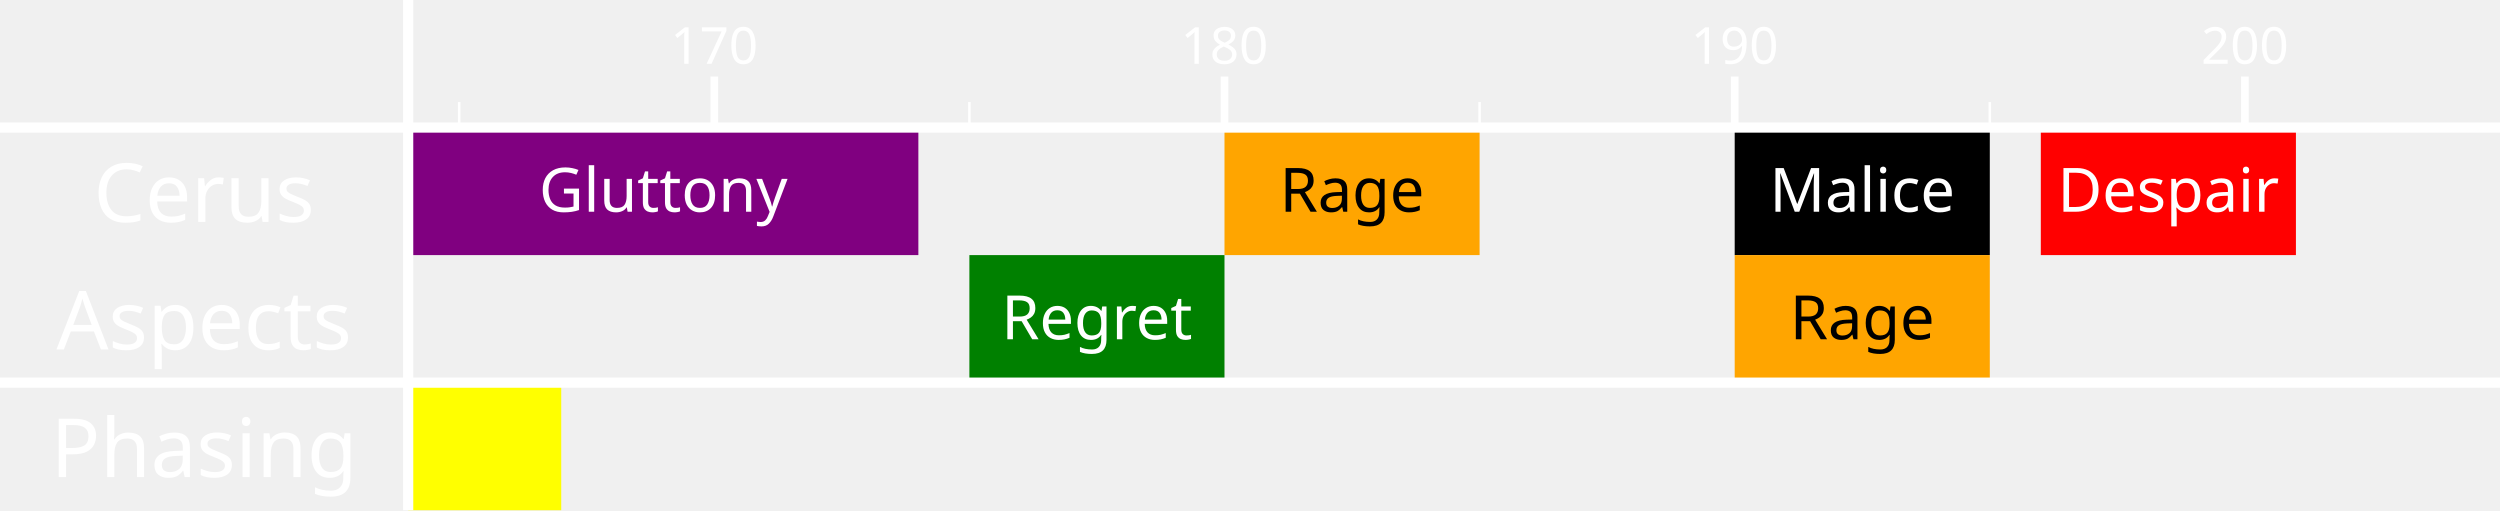
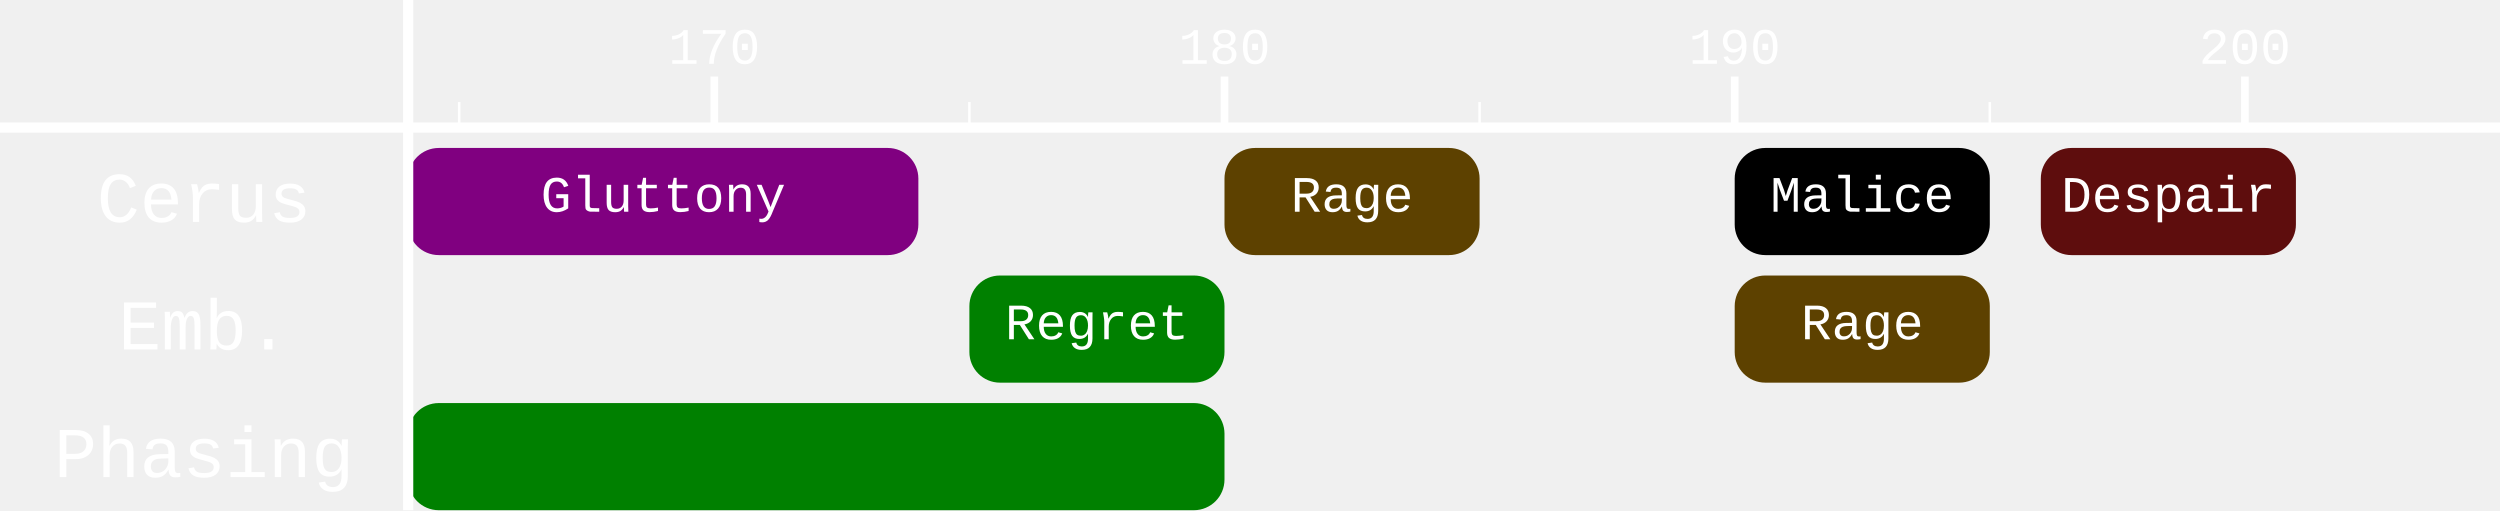
<svg xmlns="http://www.w3.org/2000/svg" width="490" height="100" viewBox="0 0 490 100">
  <defs>
</defs>
-   <text x="40.0" y="43.5" font-size="16" fill="white" style="font-family:Segoe UI;text-anchor:middle">Cerus</text>
-   <rect x="80" y="25" width="100" height="25" fill="purple" />
-   <text x="130.0" y="41.5" font-size="12" fill="white" style="font-family:Segoe UI;text-anchor:middle">Gluttony</text>
-   <rect x="240" y="25" width="50" height="25" fill="orange" />
-   <text x="265.0" y="41.5" font-size="12" fill="black" style="font-family:Segoe UI;text-anchor:middle">Rage</text>
-   <rect x="340" y="25" width="50" height="25" fill="black" />
-   <text x="365.0" y="41.5" font-size="12" fill="white" style="font-family:Segoe UI;text-anchor:middle">Malice</text>
-   <rect x="400" y="25" width="50" height="25" fill="red" />
-   <text x="425.0" y="41.5" font-size="12" fill="white" style="font-family:Segoe UI;text-anchor:middle">Despair</text>
-   <text x="40.0" y="68.5" font-size="16" fill="white" style="font-family:Segoe UI;text-anchor:middle">Aspects</text>
-   <rect x="190" y="50" width="50" height="25" fill="green" />
-   <text x="215.0" y="66.5" font-size="12" fill="white" style="font-family:Segoe UI;text-anchor:middle">Regret</text>
-   <rect x="340" y="50" width="50" height="25" fill="orange" />
-   <text x="365.0" y="66.5" font-size="12" fill="black" style="font-family:Segoe UI;text-anchor:middle">Rage</text>
-   <text x="40.0" y="93.5" font-size="16" fill="white" style="font-family:Segoe UI;text-anchor:middle">Phasing</text>
-   <rect x="80" y="75" width="30" height="25" fill="yellow" />
-   <text x="440.0" y="91.5" font-size="12" />
+   <text x="40.0" y="43.5" font-size="14" fill="white" style="font-family:Courier New, monospace;text-anchor:middle">Cerus</text>
+   <rect x="80" y="29" width="100" height="21" fill="purple" rx="6" ry="6" />
+   <text x="130.0" y="41.5" font-size="10" fill="white" style="font-family: Courier New, monospace;text-anchor:middle">Gluttony</text>
+   <rect x="240" y="29" width="50" height="21" fill="#5d4100" rx="6" ry="6" />
+   <text x="265.0" y="41.5" font-size="10" fill="white" style="font-family: Courier New, monospace;text-anchor:middle">Rage</text>
+   <rect x="340" y="29" width="50" height="21" fill="black" rx="6" ry="6" />
+   <text x="365.0" y="41.5" font-size="10" fill="white" style="font-family: Courier New, monospace;text-anchor:middle">Malice</text>
+   <rect x="400" y="29" width="50" height="21" fill="#5e0d0d" rx="6" ry="6" />
+   <text x="425.0" y="41.5" font-size="10" fill="white" style="font-family: Courier New, monospace;text-anchor:middle">Despair</text>
+   <text x="40.0" y="68.5" font-size="14" fill="white" style="font-family:Courier New, monospace;text-anchor:middle">Emb.</text>
+   <rect x="190" y="54" width="50" height="21" fill="green" rx="6" ry="6" />
+   <text x="215.0" y="66.5" font-size="10" fill="white" style="font-family: Courier New, monospace;text-anchor:middle">Regret</text>
+   <rect x="340" y="54" width="50" height="21" fill="#5d4100" rx="6" ry="6" />
+   <text x="365.0" y="66.5" font-size="10" fill="white" style="font-family: Courier New, monospace;text-anchor:middle">Rage</text>
+   <text x="40.0" y="93.5" font-size="14" fill="white" style="font-family:Courier New, monospace;text-anchor:middle">Phasing</text>
+   <rect x="80" y="79" width="160" height="21" fill="green" rx="6" ry="6" />
  <path d="M0,25 L490,25" stroke="white" stroke-width="2" />
-   <path d="M0,75 L490,75" stroke="white" stroke-width="2" />
  <path d="M80,0 L80,100" stroke="white" stroke-width="2" />
  <path d="M90,20.0 L90,25" stroke="white" stroke-width="0.5" />
  <path d="M100,22.5 L100,white" stroke="white" stroke-width="0.3" />
  <path d="M110,22.5 L110,white" stroke="white" stroke-width="0.3" />
  <path d="M120,22.5 L120,white" stroke="white" stroke-width="0.3" />
  <path d="M130,22.5 L130,white" stroke="white" stroke-width="0.3" />
  <path d="M140,15.0 L140,25" stroke="white" stroke-width="1.5" />
-   <text x="140.0" y="12.5" font-size="10" fill="white" style="font-family:Segoe UI;text-anchor:middle">170</text>
+   <text x="140.0" y="12.5" font-size="10" fill="white" style="font-family:Courier New, monospace;text-anchor:middle">170</text>
  <path d="M150,22.5 L150,white" stroke="white" stroke-width="0.3" />
  <path d="M160,22.5 L160,white" stroke="white" stroke-width="0.3" />
  <path d="M170,22.5 L170,white" stroke="white" stroke-width="0.3" />
  <path d="M180,22.5 L180,white" stroke="white" stroke-width="0.3" />
  <path d="M190,20.0 L190,25" stroke="white" stroke-width="0.5" />
  <path d="M200,22.5 L200,white" stroke="white" stroke-width="0.3" />
  <path d="M210,22.5 L210,white" stroke="white" stroke-width="0.3" />
  <path d="M220,22.5 L220,white" stroke="white" stroke-width="0.3" />
  <path d="M230,22.5 L230,white" stroke="white" stroke-width="0.3" />
  <path d="M240,15.0 L240,25" stroke="white" stroke-width="1.5" />
-   <text x="240.0" y="12.5" font-size="10" fill="white" style="font-family:Segoe UI;text-anchor:middle">180</text>
+   <text x="240.0" y="12.5" font-size="10" fill="white" style="font-family:Courier New, monospace;text-anchor:middle">180</text>
  <path d="M250,22.5 L250,white" stroke="white" stroke-width="0.3" />
  <path d="M260,22.5 L260,white" stroke="white" stroke-width="0.3" />
  <path d="M270,22.5 L270,white" stroke="white" stroke-width="0.3" />
  <path d="M280,22.5 L280,white" stroke="white" stroke-width="0.3" />
  <path d="M290,20.0 L290,25" stroke="white" stroke-width="0.5" />
  <path d="M300,22.5 L300,white" stroke="white" stroke-width="0.3" />
  <path d="M310,22.5 L310,white" stroke="white" stroke-width="0.3" />
  <path d="M320,22.5 L320,white" stroke="white" stroke-width="0.3" />
  <path d="M330,22.5 L330,white" stroke="white" stroke-width="0.3" />
  <path d="M340,15.0 L340,25" stroke="white" stroke-width="1.5" />
-   <text x="340.0" y="12.5" font-size="10" fill="white" style="font-family:Segoe UI;text-anchor:middle">190</text>
+   <text x="340.0" y="12.5" font-size="10" fill="white" style="font-family:Courier New, monospace;text-anchor:middle">190</text>
  <path d="M350,22.5 L350,white" stroke="white" stroke-width="0.3" />
  <path d="M360,22.5 L360,white" stroke="white" stroke-width="0.3" />
  <path d="M370,22.5 L370,white" stroke="white" stroke-width="0.3" />
  <path d="M380,22.5 L380,white" stroke="white" stroke-width="0.3" />
  <path d="M390,20.0 L390,25" stroke="white" stroke-width="0.5" />
  <path d="M400,22.5 L400,white" stroke="white" stroke-width="0.3" />
  <path d="M410,22.5 L410,white" stroke="white" stroke-width="0.3" />
  <path d="M420,22.5 L420,white" stroke="white" stroke-width="0.3" />
  <path d="M430,22.5 L430,white" stroke="white" stroke-width="0.3" />
  <path d="M440,15.0 L440,25" stroke="white" stroke-width="1.5" />
-   <text x="440.0" y="12.5" font-size="10" fill="white" style="font-family:Segoe UI;text-anchor:middle">200</text>
+   <text x="440.0" y="12.5" font-size="10" fill="white" style="font-family:Courier New, monospace;text-anchor:middle">200</text>
  <path d="M450,22.5 L450,white" stroke="white" stroke-width="0.3" />
  <path d="M460,22.5 L460,white" stroke="white" stroke-width="0.3" />
  <path d="M470,22.5 L470,white" stroke="white" stroke-width="0.3" />
  <path d="M480,22.5 L480,white" stroke="white" stroke-width="0.3" />
</svg>
